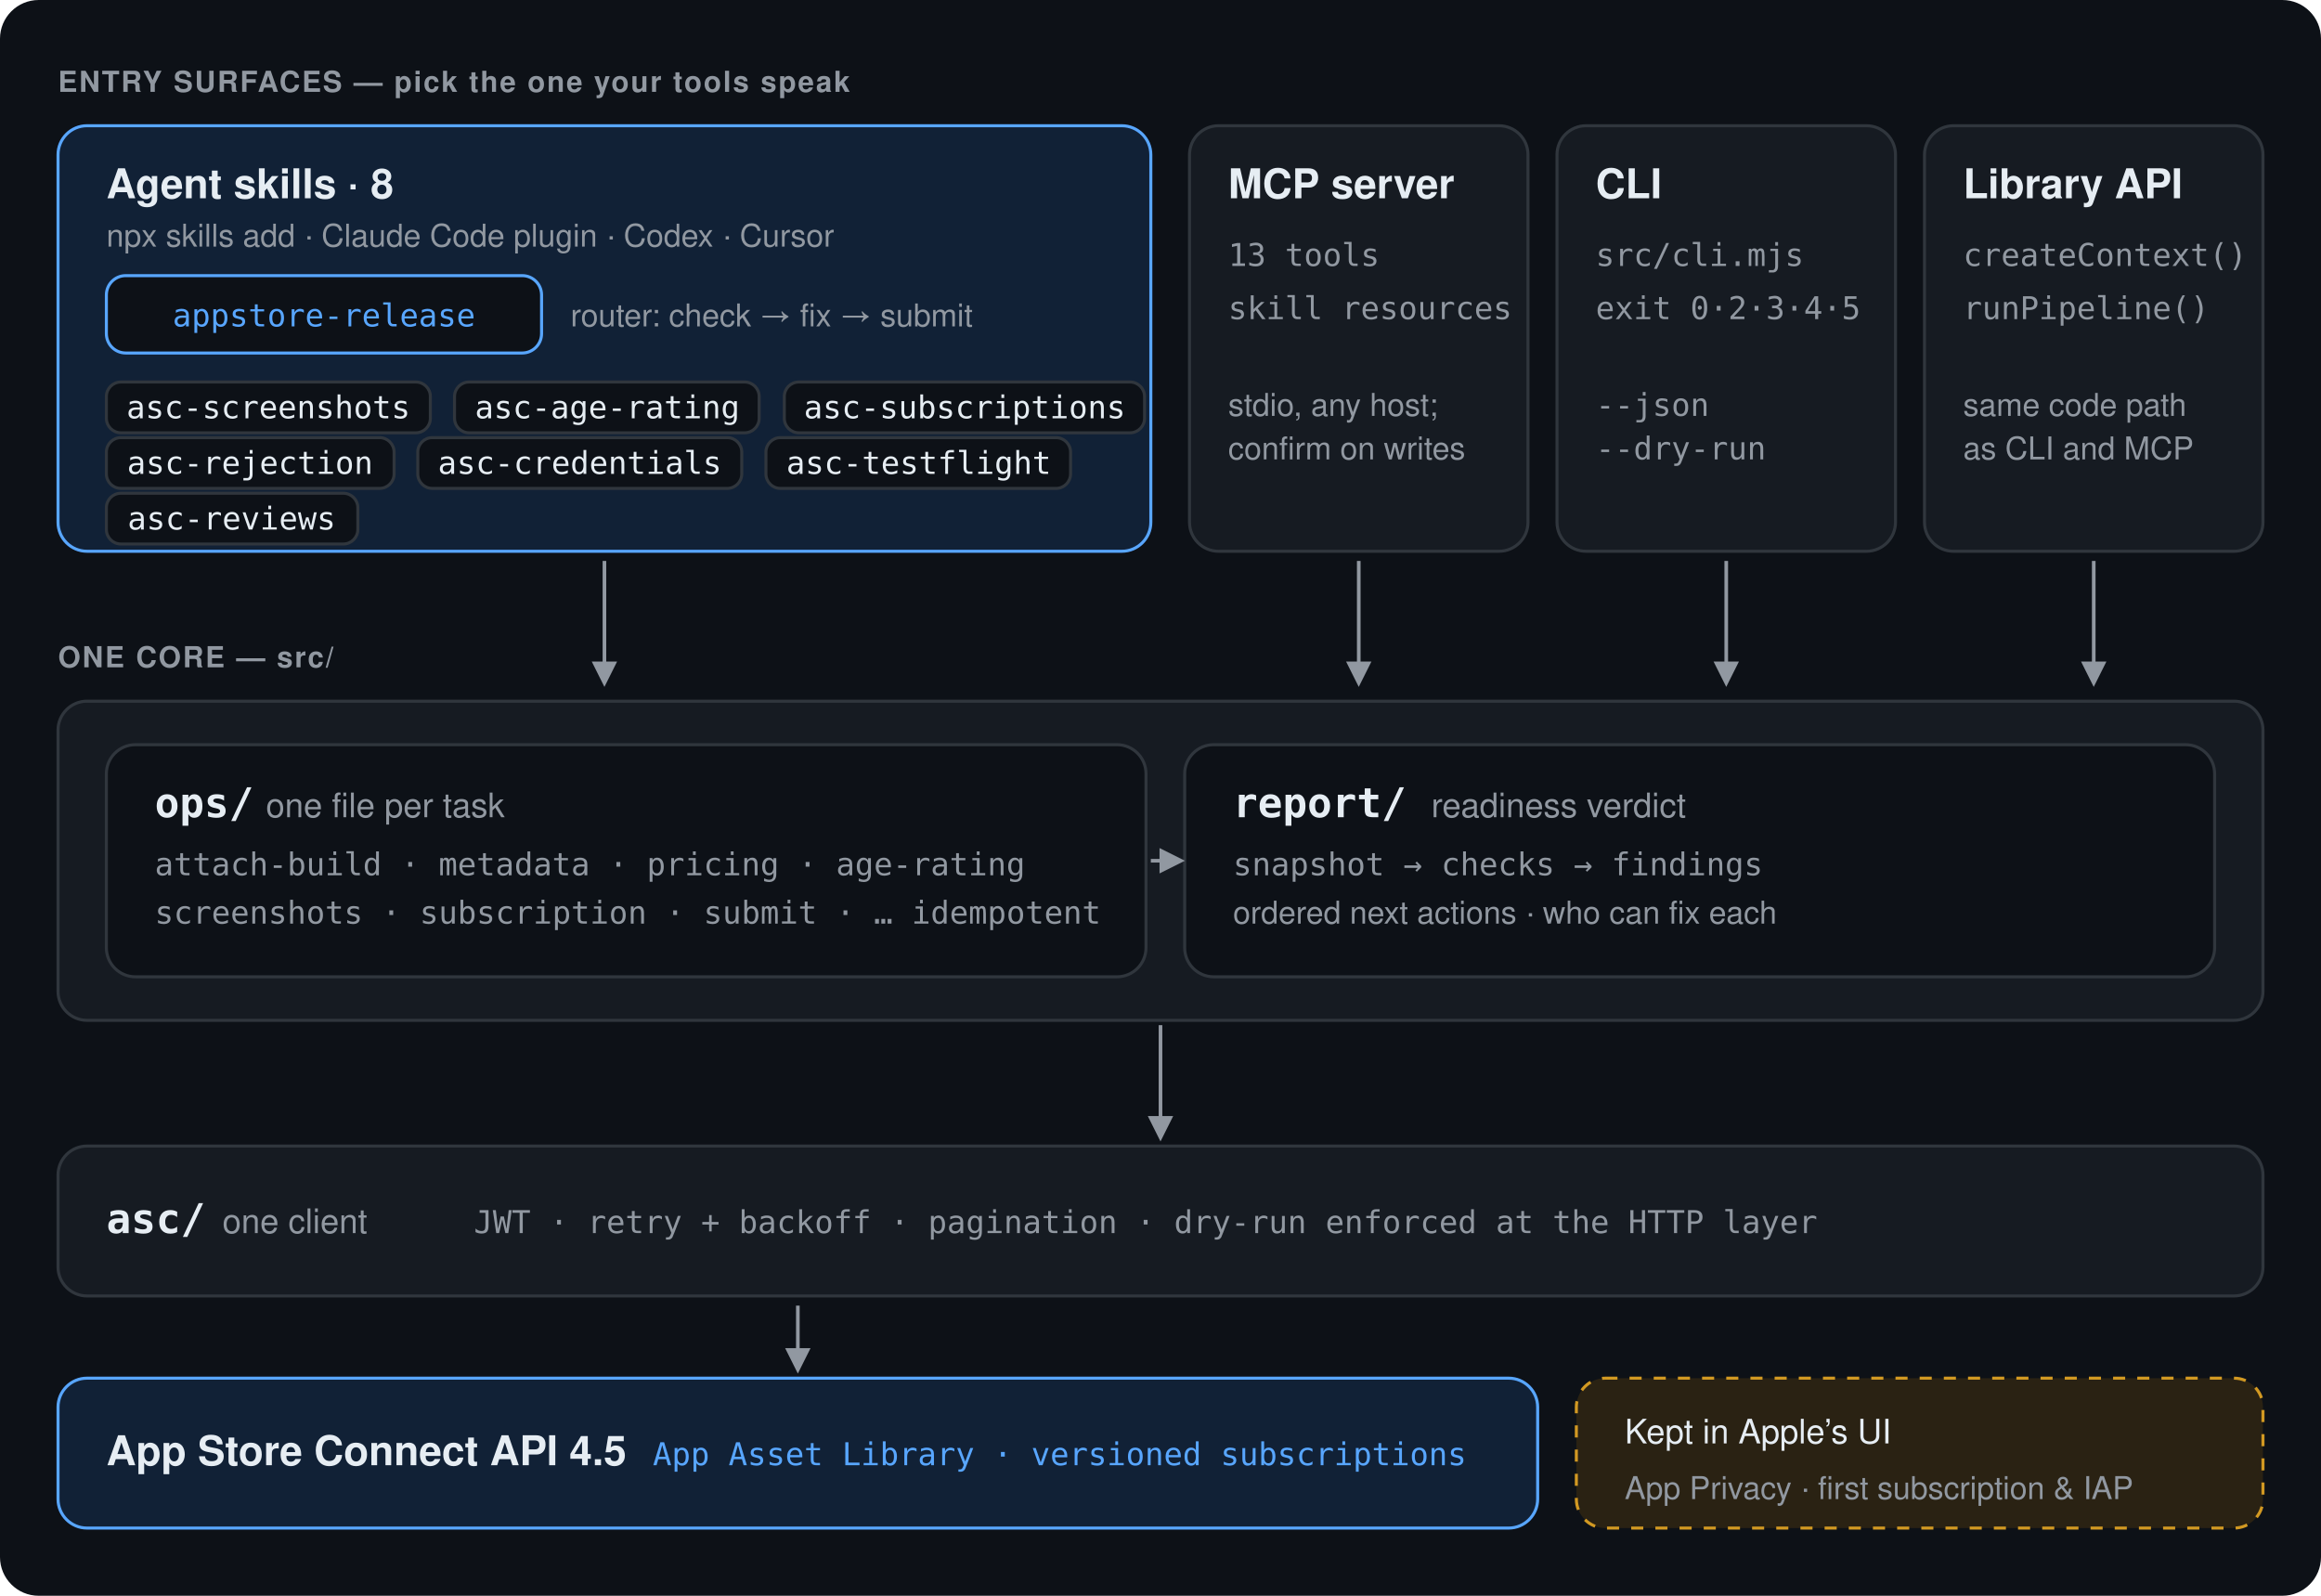
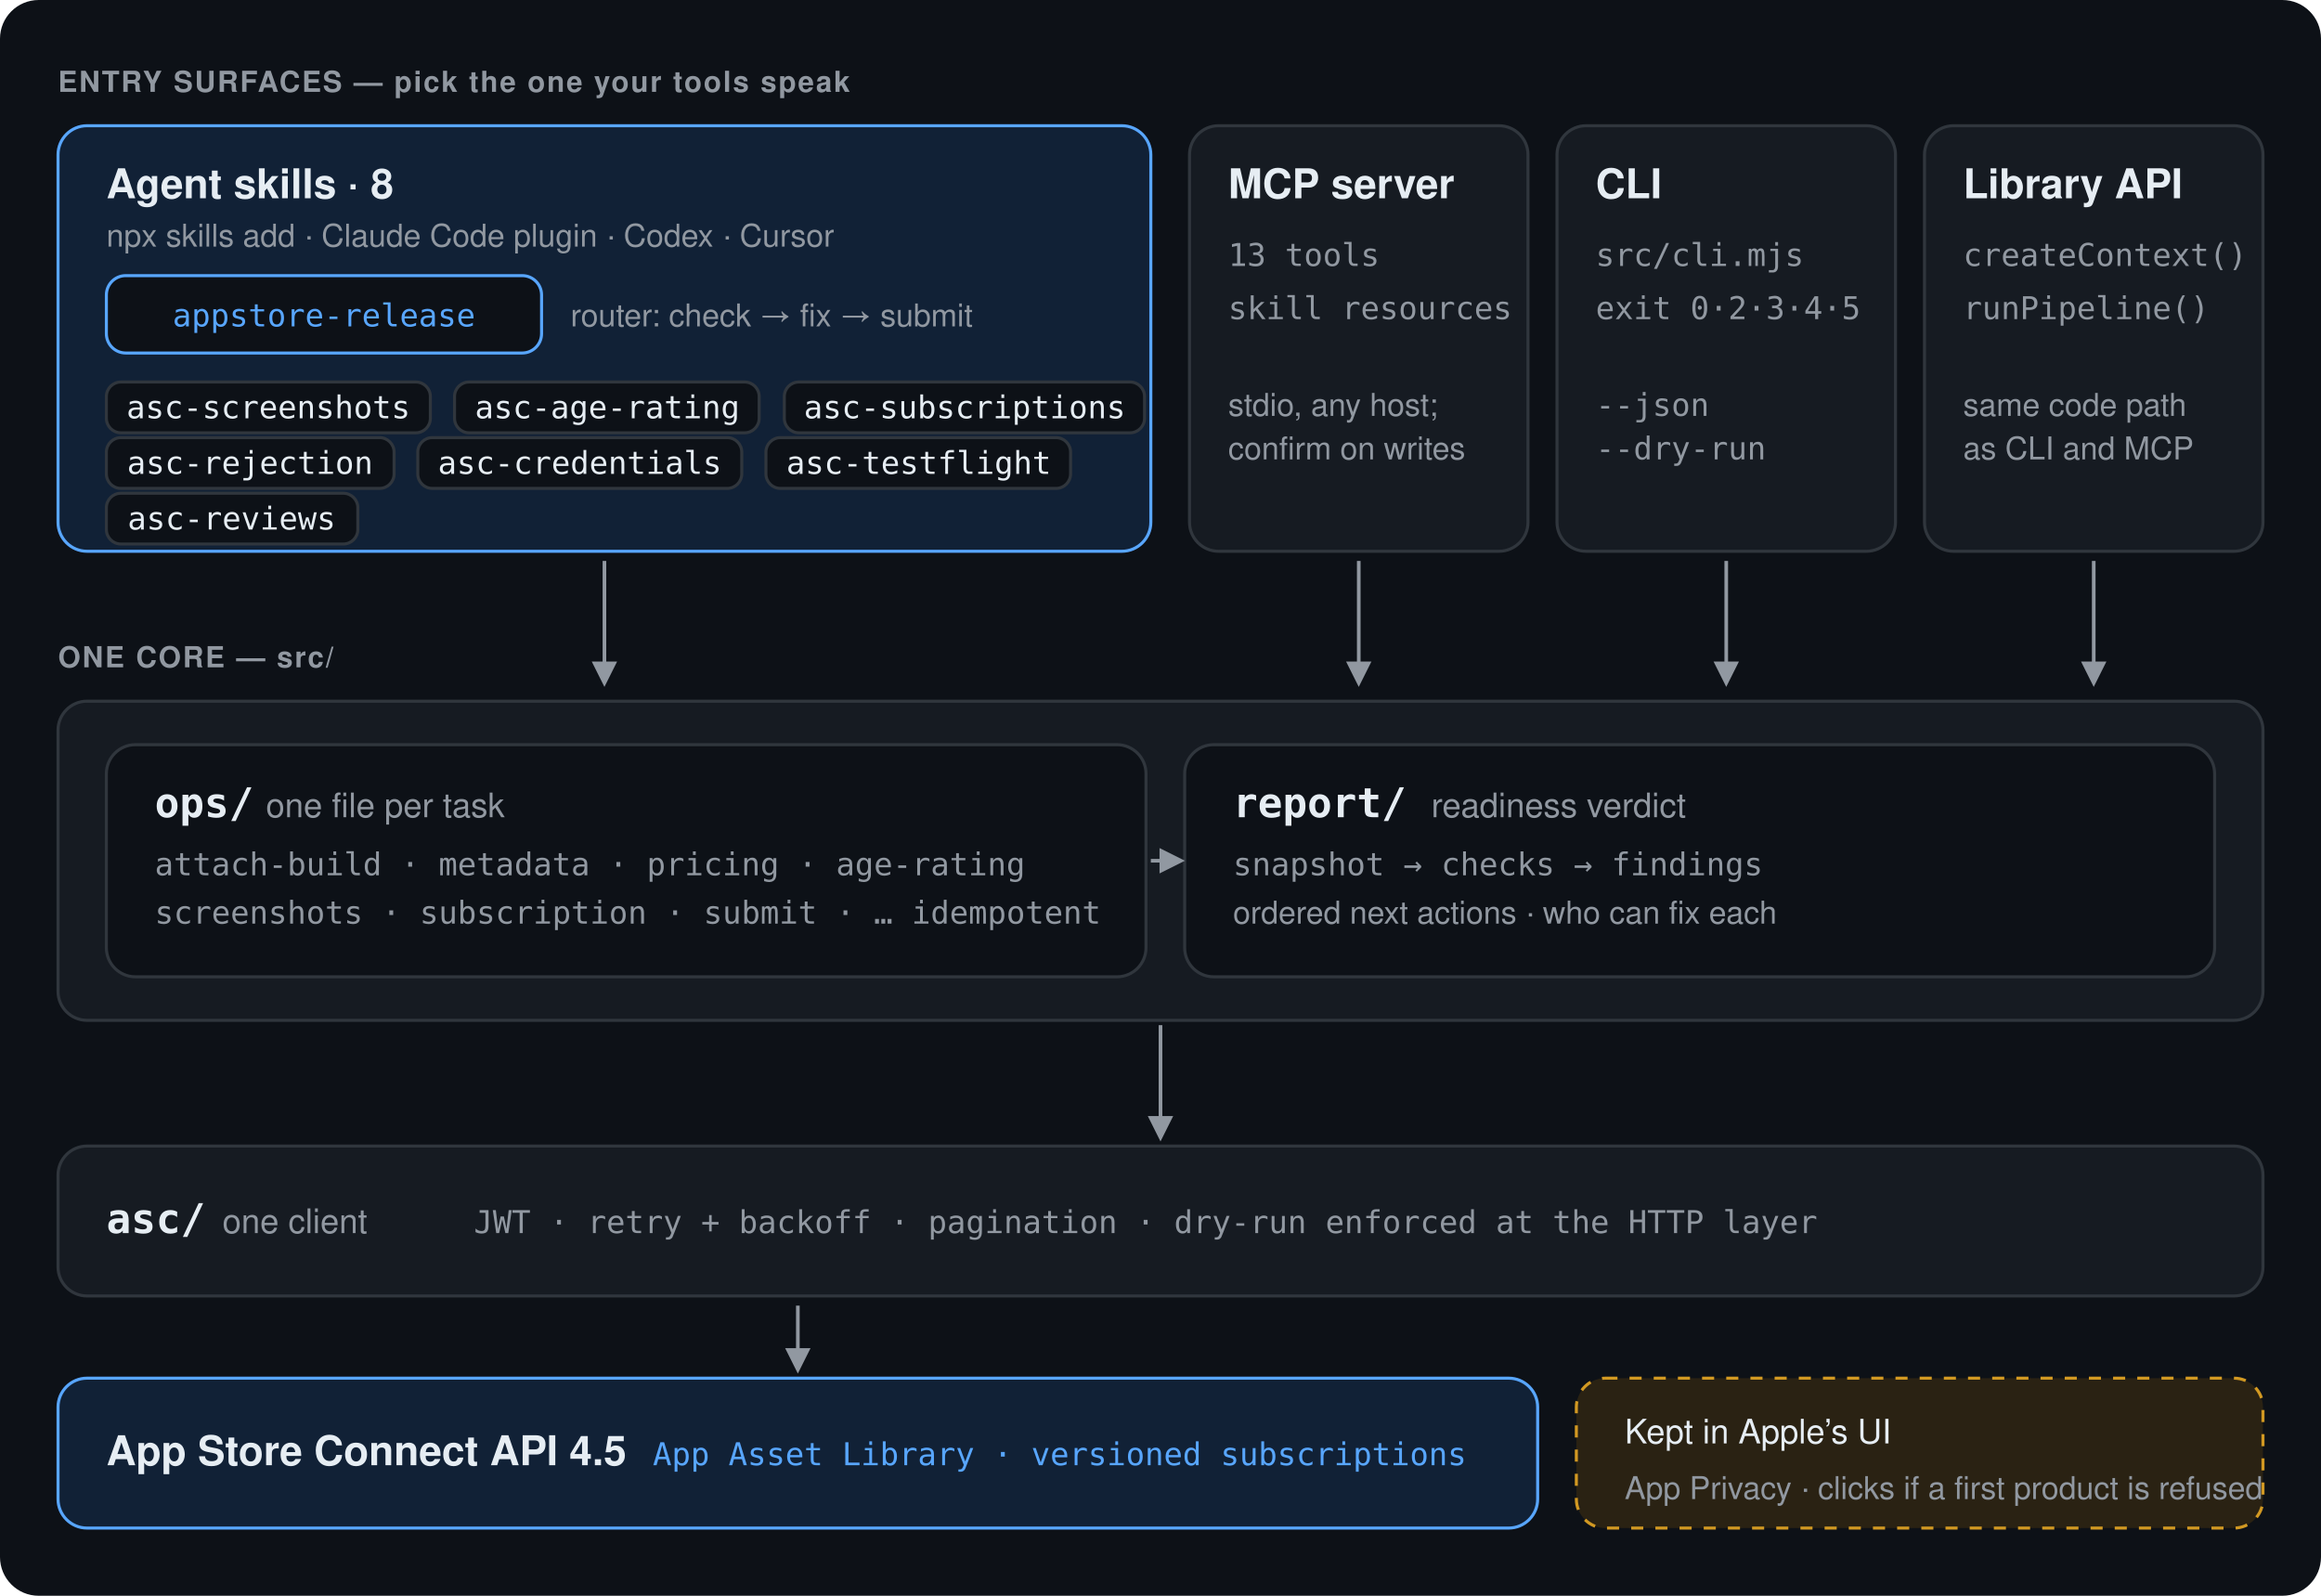
<svg xmlns="http://www.w3.org/2000/svg" viewBox="0 0 960 660" width="960" height="660" role="img" aria-labelledby="t d">
  <defs>
    <marker id="ah" viewBox="0 0 10 10" refX="8" refY="5" markerWidth="7" markerHeight="7" orient="auto-start-reverse">
      <path d="M0,0 L10,5 L0,10 z" fill="#9198a1" />
    </marker>
    <style>
    .s { font-family: -apple-system, BlinkMacSystemFont, 'Segoe UI', Helvetica, Arial, sans-serif; fill: #e6edf3; }
    .m { font-family: ui-monospace, SFMono-Regular, 'SF Mono', Menlo, Consolas, monospace; fill: #e6edf3; }
    .mu { fill: #9198a1; }
    .ac { fill: #58a6ff; }
    .h { font-size: 17px; font-weight: 650; }
    .b { font-size: 14px; }
    .c { font-size: 13px; }
    .k { font-size: 12px; letter-spacing: .06em; text-transform: uppercase; font-weight: 600; }
  </style>
  </defs>
  <rect width="960" height="660" rx="16" fill="#0d1117" />
  <text x="24" y="38" class="s k mu" text-anchor="start">ENTRY SURFACES — pick the one your tools speak</text>
  <rect x="24" y="52" width="452" height="176" rx="12" fill="#112136" stroke="#58a6ff" stroke-width="1.25" />
  <text x="44" y="82" class="s h" text-anchor="start">Agent skills · 8</text>
  <text x="44" y="102" class="s c mu" text-anchor="start">npx skills add · Claude Code plugin · Codex · Cursor</text>
  <rect x="44" y="114" width="180" height="32" rx="8" fill="#0d1117" stroke="#58a6ff" stroke-width="1.25" />
  <text x="134" y="135" class="m c ac" text-anchor="middle">appstore-release</text>
  <text x="236" y="135" class="s c mu" text-anchor="start">router: check → fix → submit</text>
  <rect x="44" y="158" width="134" height="21" rx="6" fill="#0d1117" stroke="#30363d" stroke-width="1.25" />
  <text x="111.0" y="173" class="m c" text-anchor="middle">asc-screenshots</text>
  <rect x="188.0" y="158" width="126" height="21" rx="6" fill="#0d1117" stroke="#30363d" stroke-width="1.25" />
  <text x="251.2" y="173" class="m c" text-anchor="middle">asc-age-rating</text>
  <rect x="324.4" y="158" width="149" height="21" rx="6" fill="#0d1117" stroke="#30363d" stroke-width="1.25" />
  <text x="399.0" y="173" class="m c" text-anchor="middle">asc-subscriptions</text>
  <rect x="44" y="181" width="119" height="21" rx="6" fill="#0d1117" stroke="#30363d" stroke-width="1.25" />
  <text x="103.4" y="196" class="m c" text-anchor="middle">asc-rejection</text>
  <rect x="172.8" y="181" width="134" height="21" rx="6" fill="#0d1117" stroke="#30363d" stroke-width="1.25" />
  <text x="239.8" y="196" class="m c" text-anchor="middle">asc-credentials</text>
  <rect x="316.8" y="181" width="126" height="21" rx="6" fill="#0d1117" stroke="#30363d" stroke-width="1.25" />
  <text x="380.0" y="196" class="m c" text-anchor="middle">asc-testflight</text>
  <rect x="44" y="204" width="104" height="21" rx="6" fill="#0d1117" stroke="#30363d" stroke-width="1.25" />
  <text x="95.8" y="219" class="m c" text-anchor="middle">asc-reviews</text>
  <rect x="492" y="52" width="140" height="176" rx="12" fill="#161b22" stroke="#30363d" stroke-width="1.25" />
  <text x="508" y="82" class="s h" text-anchor="start">MCP server</text>
  <text x="508" y="110" class="m c mu" text-anchor="start">13 tools</text>
  <text x="508" y="132" class="m c mu" text-anchor="start">skill resources</text>
  <rect x="644" y="52" width="140" height="176" rx="12" fill="#161b22" stroke="#30363d" stroke-width="1.25" />
  <text x="660" y="82" class="s h" text-anchor="start">CLI</text>
  <text x="660" y="110" class="m c mu" text-anchor="start">src/cli.mjs</text>
  <text x="660" y="132" class="m c mu" text-anchor="start">exit 0·2·3·4·5</text>
  <rect x="796" y="52" width="140" height="176" rx="12" fill="#161b22" stroke="#30363d" stroke-width="1.25" />
  <text x="812" y="82" class="s h" text-anchor="start">Library API</text>
  <text x="812" y="110" class="m c mu" text-anchor="start">createContext()</text>
  <text x="812" y="132" class="m c mu" text-anchor="start">runPipeline()</text>
  <text x="508" y="172" class="s c mu" text-anchor="start">stdio, any host;</text>
  <text x="508" y="190" class="s c mu" text-anchor="start">confirm on writes</text>
  <text x="660" y="172" class="m c mu" text-anchor="start">--json</text>
  <text x="660" y="190" class="m c mu" text-anchor="start">--dry-run</text>
  <text x="812" y="172" class="s c mu" text-anchor="start">same code path</text>
  <text x="812" y="190" class="s c mu" text-anchor="start">as CLI and MCP</text>
  <path d="M250,232 L250,282" stroke="#9198a1" stroke-width="1.5" fill="none" marker-end="url(#ah)" />
  <path d="M562,232 L562,282" stroke="#9198a1" stroke-width="1.5" fill="none" marker-end="url(#ah)" />
  <path d="M714,232 L714,282" stroke="#9198a1" stroke-width="1.5" fill="none" marker-end="url(#ah)" />
  <path d="M866,232 L866,282" stroke="#9198a1" stroke-width="1.5" fill="none" marker-end="url(#ah)" />
  <text x="24" y="276" class="s k mu" text-anchor="start">ONE CORE — src/</text>
  <rect x="24" y="290" width="912" height="132" rx="12" fill="#161b22" stroke="#30363d" stroke-width="1.25" />
  <rect x="44" y="308" width="430" height="96" rx="12" fill="#0d1117" stroke="#30363d" stroke-width="1.25" />
  <text x="64" y="338" class="m h" text-anchor="start">ops/</text>
  <text x="110" y="338" class="s b mu" text-anchor="start">one file per task</text>
  <text x="64" y="362" class="m c mu" text-anchor="start">attach-build · metadata · pricing · age-rating</text>
  <text x="64" y="382" class="m c mu" text-anchor="start">screenshots · subscription · submit · …  idempotent</text>
  <rect x="490" y="308" width="426" height="96" rx="12" fill="#0d1117" stroke="#30363d" stroke-width="1.25" />
  <text x="510" y="338" class="m h" text-anchor="start">report/</text>
  <text x="592" y="338" class="s b mu" text-anchor="start">readiness verdict</text>
  <text x="510" y="362" class="m c mu" text-anchor="start">snapshot → checks → findings</text>
  <text x="510" y="382" class="s c mu" text-anchor="start">ordered next actions · who can fix each</text>
  <path d="M476,356 L488,356" stroke="#9198a1" stroke-width="1.5" fill="none" marker-end="url(#ah)" />
  <path d="M480,424 L480,470" stroke="#9198a1" stroke-width="1.5" fill="none" marker-end="url(#ah)" />
  <rect x="24" y="474" width="912" height="62" rx="12" fill="#161b22" stroke="#30363d" stroke-width="1.25" />
  <text x="44" y="510" class="m h" text-anchor="start">asc/</text>
  <text x="92" y="510" class="s b mu" text-anchor="start">one client</text>
  <text x="196" y="510" class="m c mu" text-anchor="start">JWT · retry + backoff · pagination · dry-run enforced at the HTTP layer</text>
  <path d="M330,540 L330,566" stroke="#9198a1" stroke-width="1.5" fill="none" marker-end="url(#ah)" />
  <rect x="24" y="570" width="612" height="62" rx="12" fill="#112136" stroke="#58a6ff" stroke-width="1.25" />
  <text x="44" y="606" class="s h" text-anchor="start">App Store Connect API 4.5</text>
  <text x="270" y="606" class="m c ac" text-anchor="start">App Asset Library · versioned subscriptions</text>
  <rect x="652" y="570" width="284" height="62" rx="12" fill="#2a2213" stroke="#d29922" stroke-width="1.25" stroke-dasharray="5 5" />
  <text x="672" y="597" class="s b" text-anchor="start">Kept in Apple’s UI</text>
-   <text x="672" y="620" class="s c mu" text-anchor="start">App Privacy · first subscription &amp; IAP</text>
+   <text x="672" y="620" class="s c mu" text-anchor="start">App Privacy · clicks if a first product is refused</text>
</svg>
